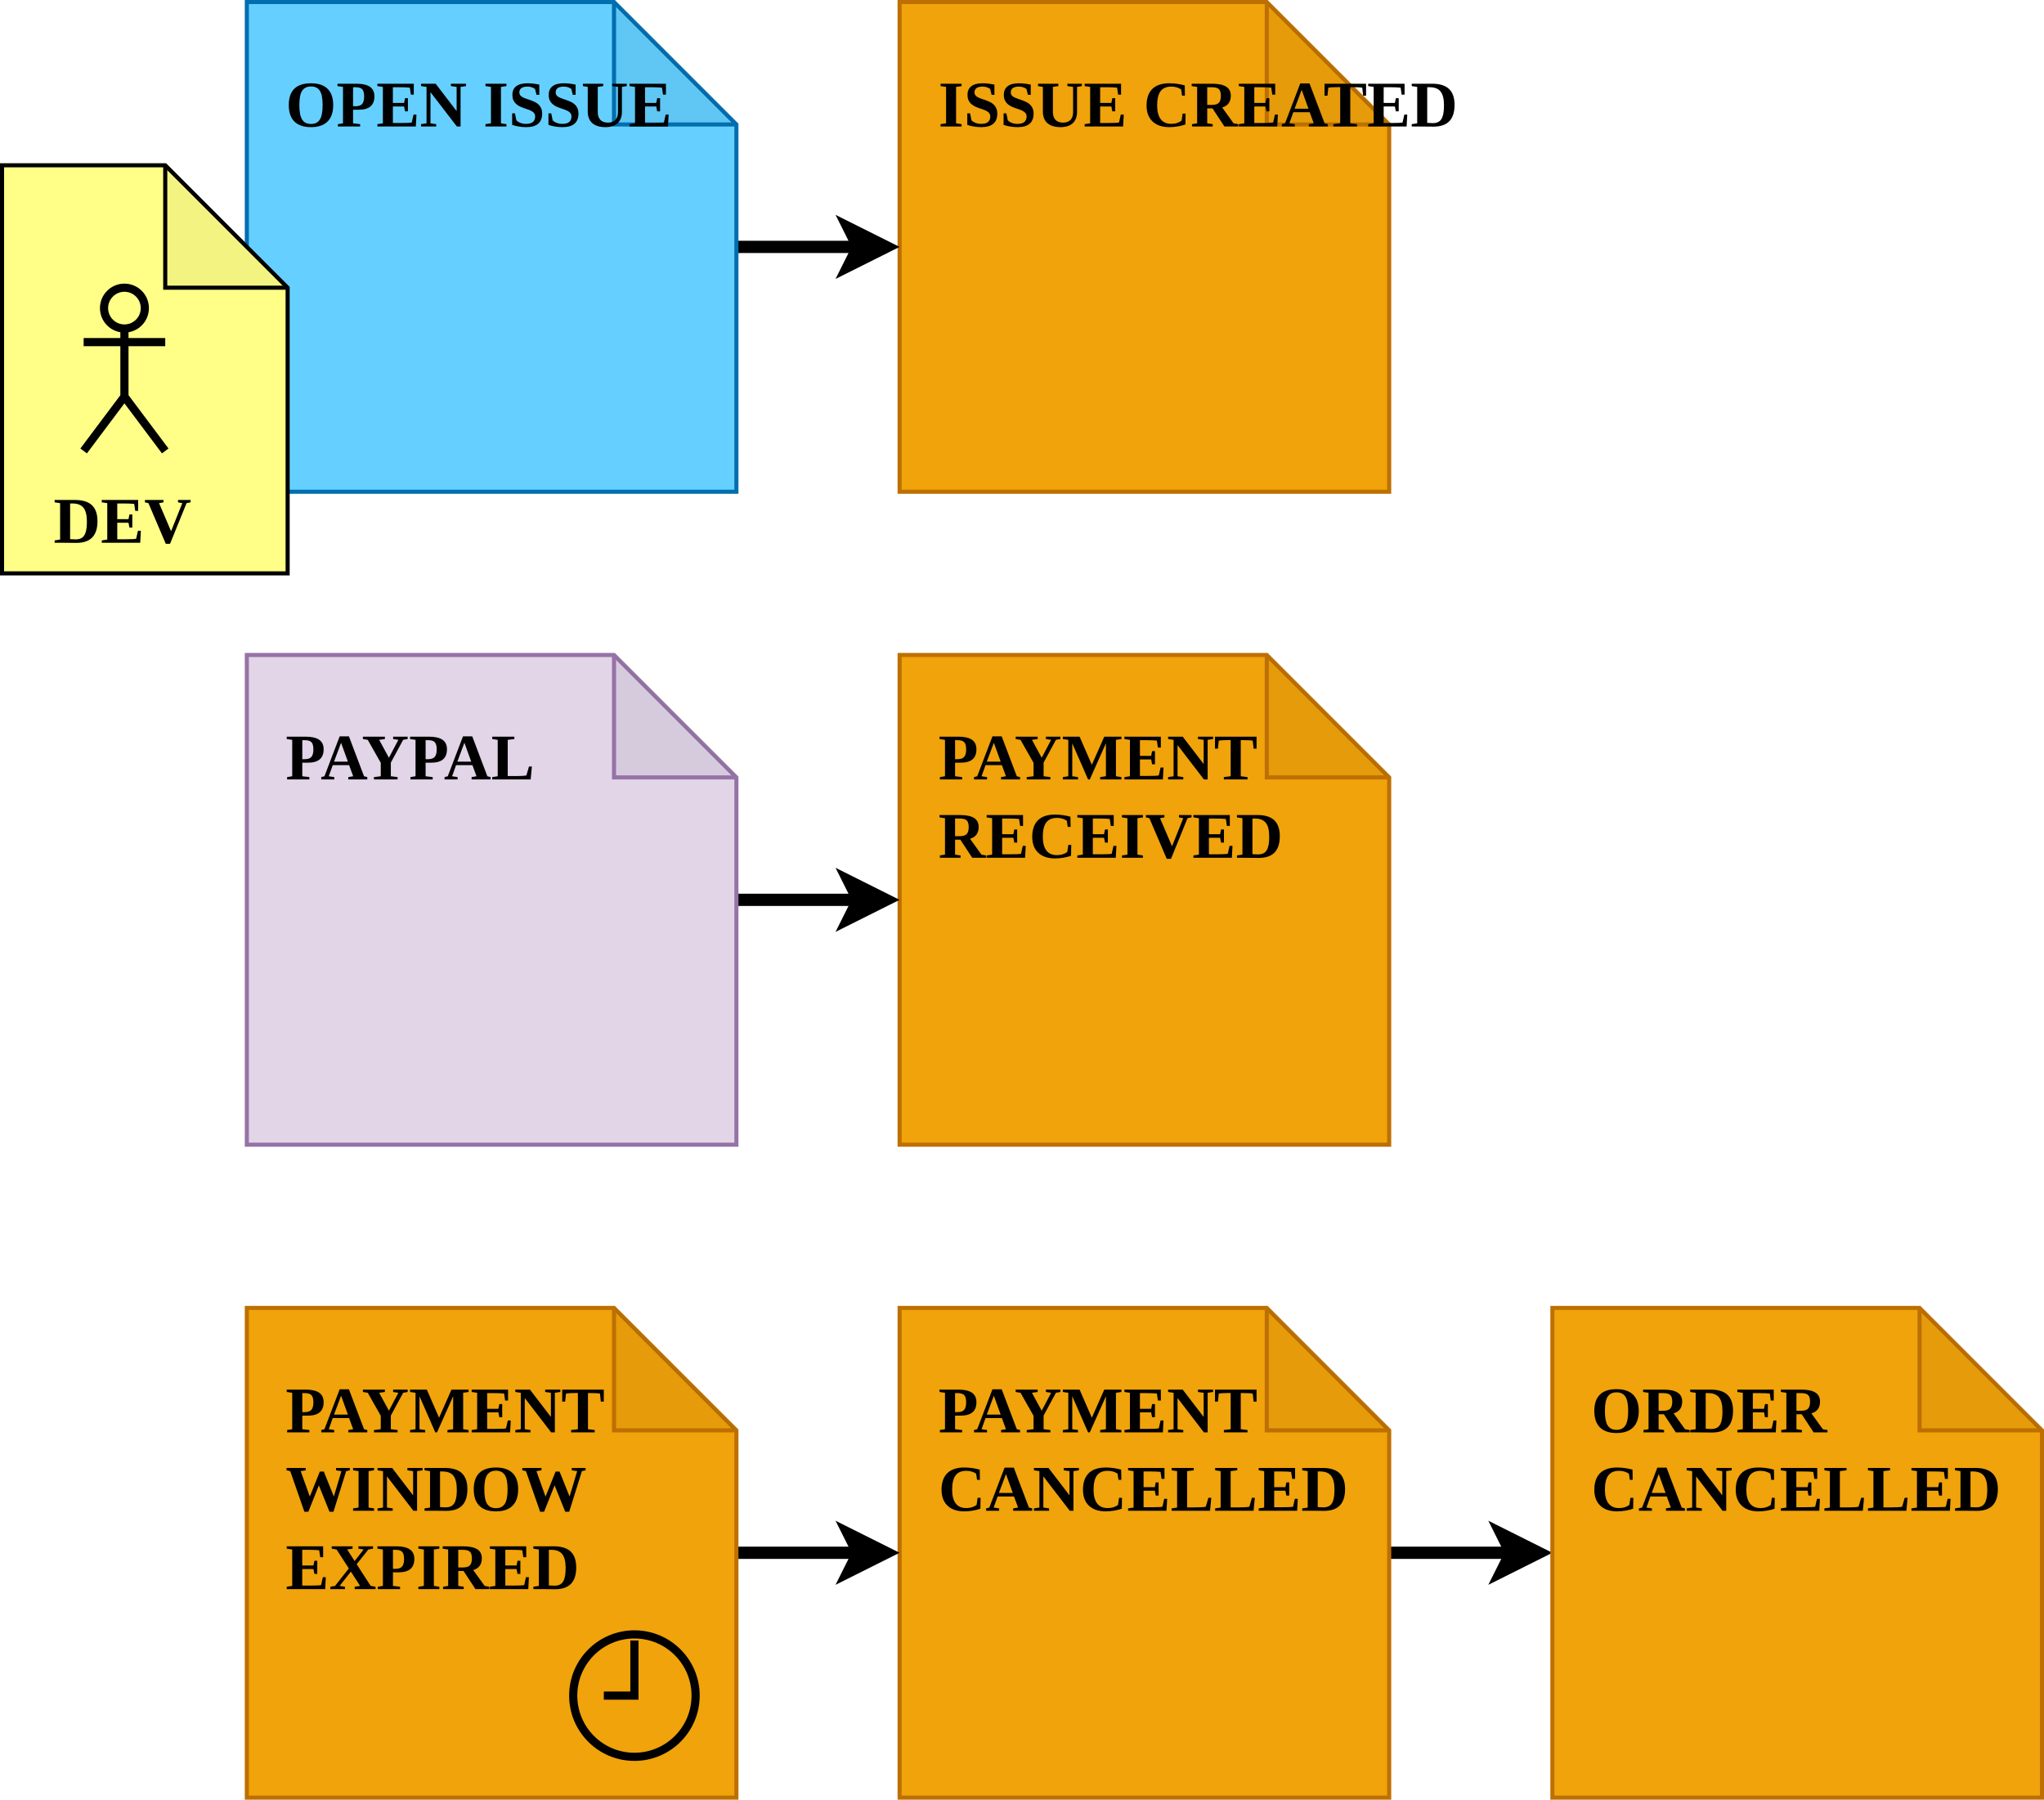
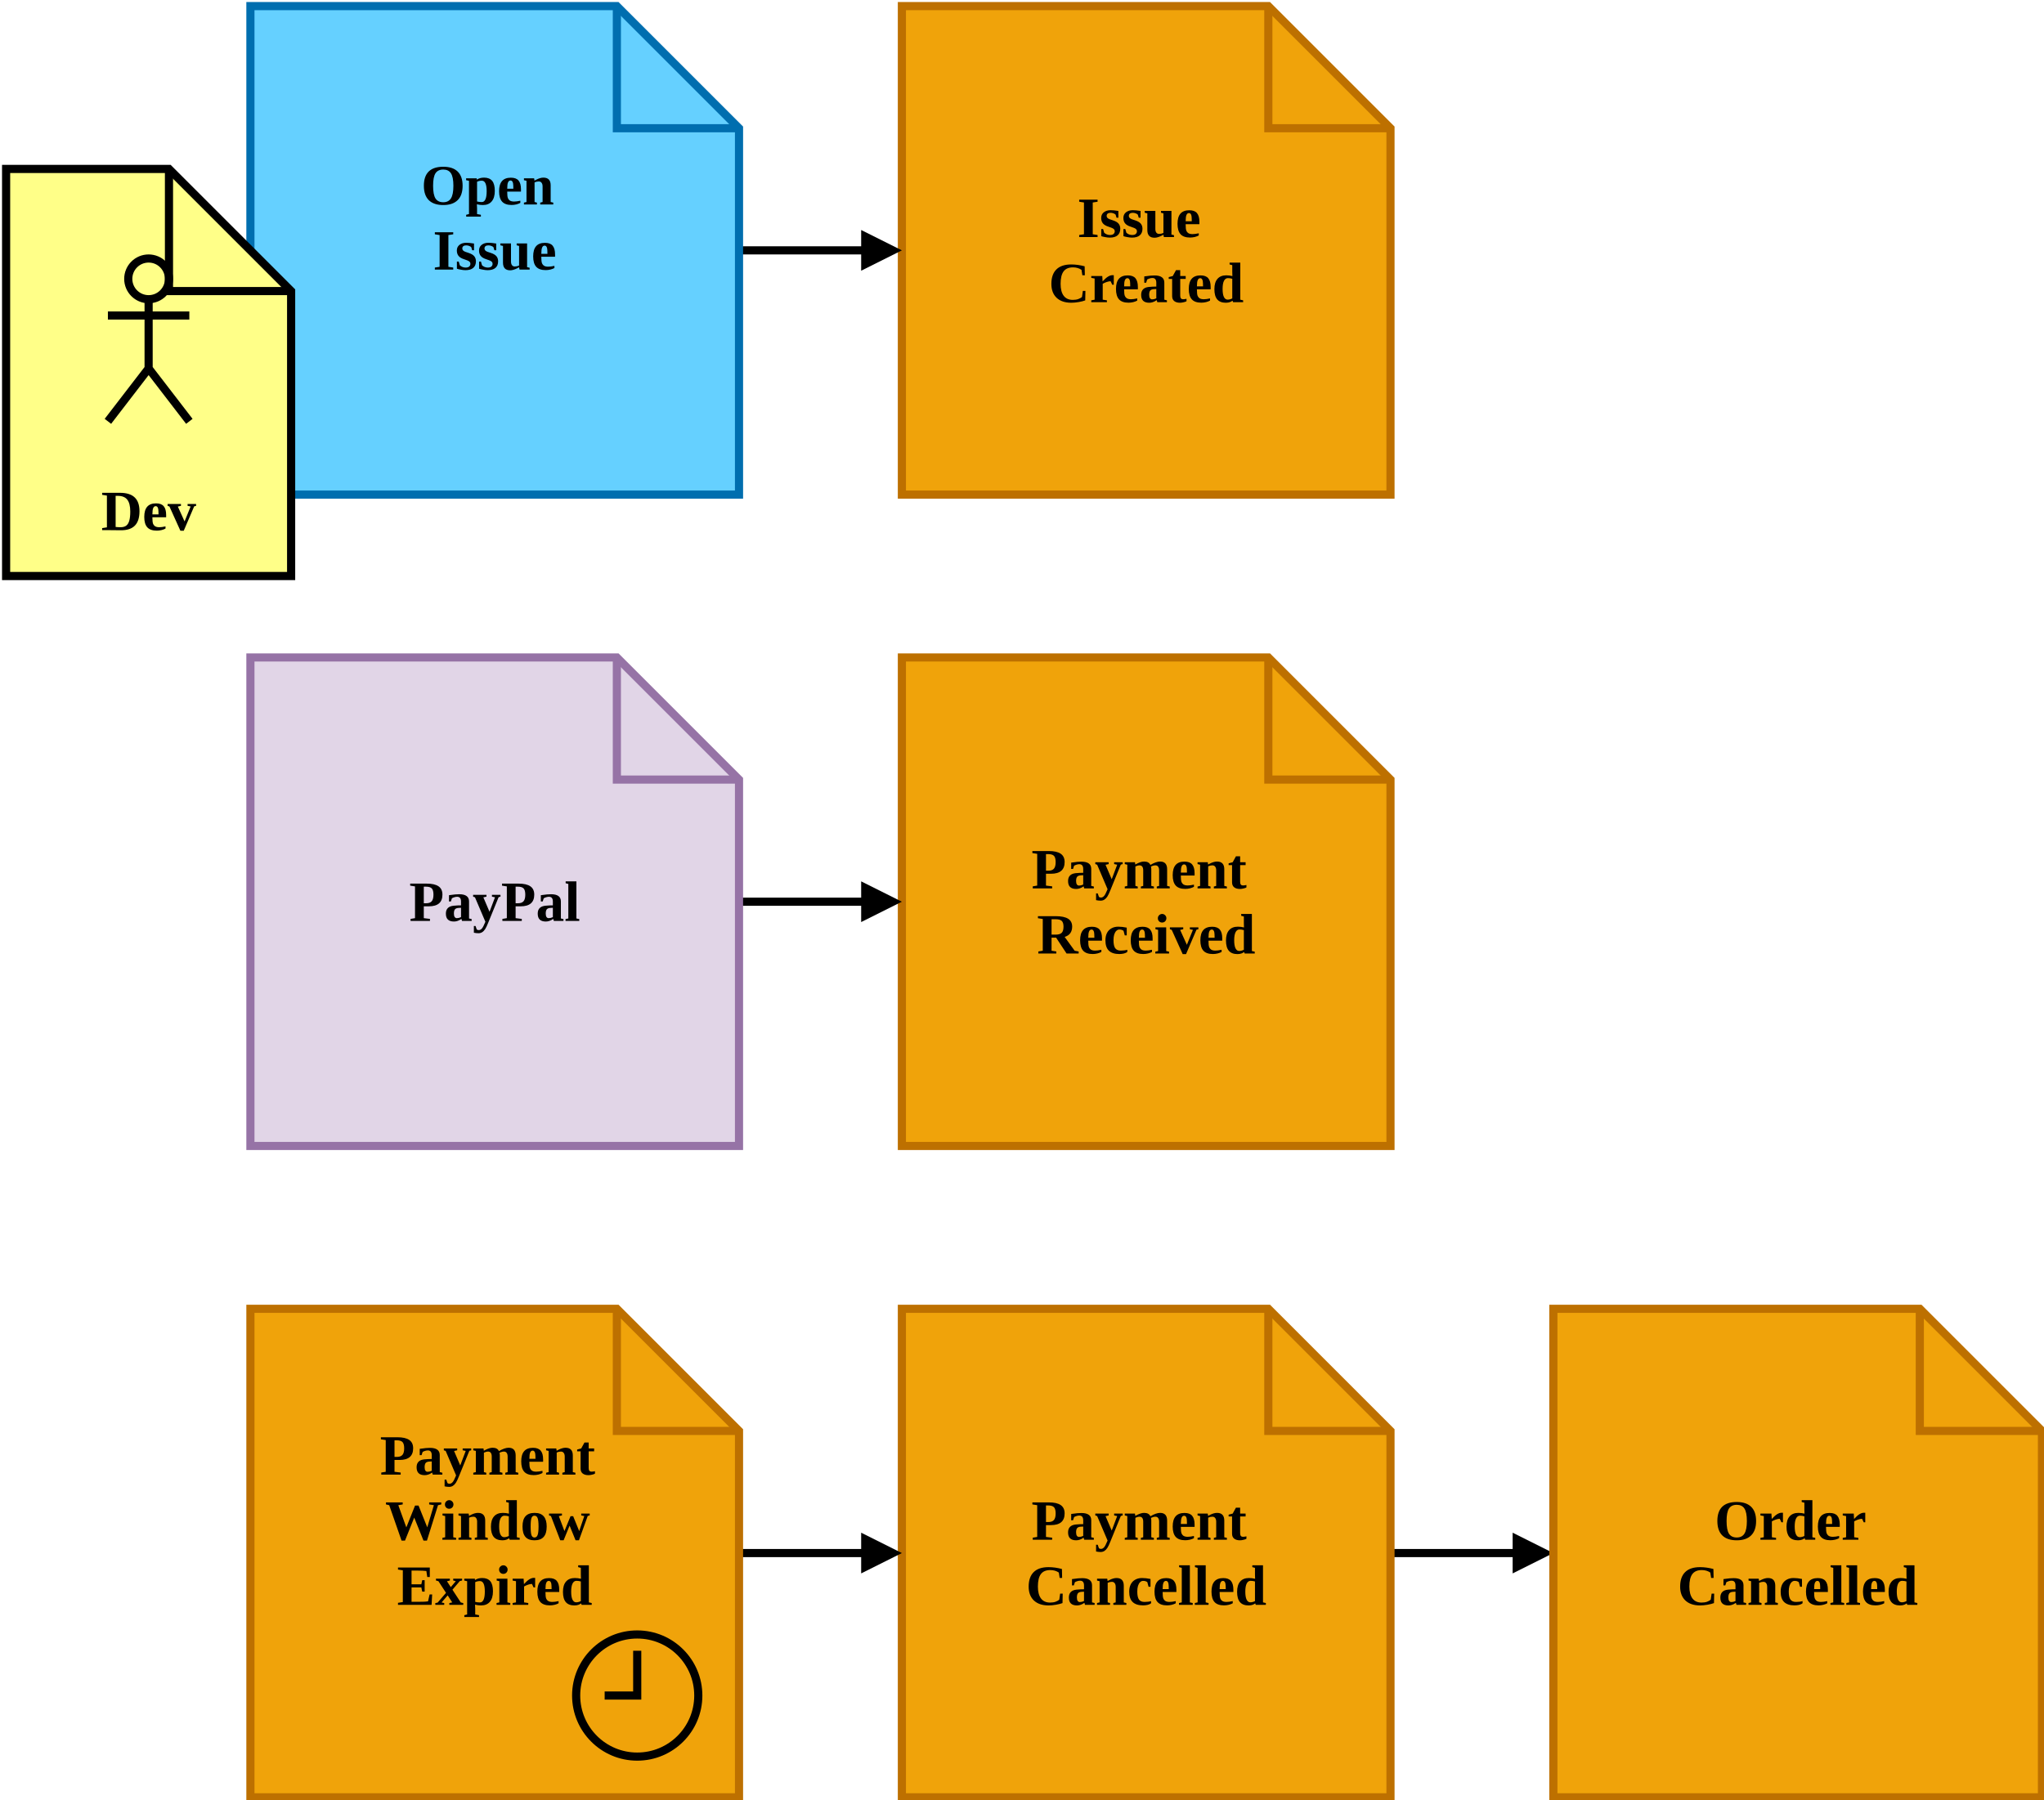
- <svg xmlns="http://www.w3.org/2000/svg" version="1.1" width="501px" height="441px" viewBox="-0.5 -0.5 501 441">
-   <defs />
+ <svg xmlns="http://www.w3.org/2000/svg" version="1.1" width="502px" height="442px" viewBox="-0.5 -0.5 502 442">
  <g>
-     <g>
-       <path d="M 220 0 L 310 0 L 340 30 L 340 120 L 220 120 L 220 0 Z" fill="#f0a30a" stroke="#bd7000" stroke-miterlimit="10" pointer-events="all" style="fill: light-dark(rgb(240, 163, 10), rgb(154, 88, 0)); stroke: light-dark(rgb(189, 112, 0), rgb(193, 127, 31));" />
-       <path d="M 310 0 L 310 30 L 340 30 Z" fill-opacity="0.05" fill="currentColor" stroke="none" pointer-events="all" />
-       <path d="M 310 0 L 310 30 L 340 30" fill="none" stroke="#bd7000" stroke-miterlimit="10" pointer-events="all" style="stroke: light-dark(rgb(189, 112, 0), rgb(193, 127, 31));" />
-     </g>
-     <g>
-       <g transform="translate(-0.5 -0.5)">
-         <text x="230" y="31" font-size="16px" font-weight="bold" fill="currentColor" font-family="inherit">ISSUE CREATED</text>
-       </g>
-     </g>
-     <g>
-       <path d="M 180 60 L 209.9 60" fill="none" stroke="currentColor" stroke-width="3" stroke-miterlimit="10" pointer-events="stroke" />
-       <path d="M 216.65 60 L 207.65 64.5 L 209.9 60 L 207.65 55.5 Z" fill="currentColor" stroke="currentColor" stroke-width="3" stroke-miterlimit="10" pointer-events="all" />
-     </g>
-     <g>
-       <path d="M 60 0 L 150 0 L 180 30 L 180 120 L 60 120 L 60 0 Z" fill="#65d0ff" stroke="#006eaf" stroke-miterlimit="10" pointer-events="all" style="fill: light-dark(rgb(101, 208, 255), rgb(0, 91, 131)); stroke: light-dark(rgb(0, 110, 175), rgb(81, 175, 231));" />
-       <path d="M 150 0 L 150 30 L 180 30 Z" fill-opacity="0.05" fill="currentColor" stroke="none" pointer-events="all" />
-       <path d="M 150 0 L 150 30 L 180 30" fill="none" stroke="#006eaf" stroke-miterlimit="10" pointer-events="all" style="stroke: light-dark(rgb(0, 110, 175), rgb(81, 175, 231));" />
-     </g>
-     <g>
-       <g transform="translate(-0.5 -0.5)">
-         <text x="70" y="31" font-size="16px" font-weight="bold" fill="currentColor" font-family="inherit">OPEN ISSUE</text>
-       </g>
-     </g>
-     <g>
-       <path d="M 0 40 L 40 40 L 70 70 L 70 140 L 0 140 L 0 40 Z" fill="#ffff88" stroke="currentColor" stroke-miterlimit="10" pointer-events="all" style="fill: light-dark(rgb(255, 255, 136), rgb(33, 33, 0));" />
-       <path d="M 40 40 L 40 70 L 70 70 Z" fill-opacity="0.05" fill="currentColor" stroke="none" pointer-events="all" />
-       <path d="M 40 40 L 40 70 L 70 70" fill="none" stroke="currentColor" stroke-miterlimit="10" pointer-events="all" />
-     </g>
-     <g>
-       <ellipse cx="30" cy="75" rx="5" ry="5" fill="none" stroke="currentColor" stroke-width="2" pointer-events="all" />
-       <path d="M 30 80 L 30 96.67 M 30 83.33 L 20 83.33 M 30 83.33 L 40 83.33 M 30 96.67 L 20 110 M 30 96.67 L 40 110" fill="none" stroke="currentColor" stroke-width="2" stroke-miterlimit="10" pointer-events="all" />
-     </g>
-     <g>
-       <g transform="translate(-0.5 -0.5)">
-         <text x="30" y="133" font-size="16px" text-anchor="middle" font-weight="bold" fill="currentColor" font-family="inherit">DEV</text>
-       </g>
-     </g>
-     <g>
-       <path d="M 220 160 L 310 160 L 340 190 L 340 280 L 220 280 L 220 160 Z" fill="#f0a30a" stroke="#bd7000" stroke-miterlimit="10" pointer-events="all" style="fill: light-dark(rgb(240, 163, 10), rgb(154, 88, 0)); stroke: light-dark(rgb(189, 112, 0), rgb(193, 127, 31));" />
-       <path d="M 310 160 L 310 190 L 340 190 Z" fill-opacity="0.05" fill="currentColor" stroke="none" pointer-events="all" />
-       <path d="M 310 160 L 310 190 L 340 190" fill="none" stroke="#bd7000" stroke-miterlimit="10" pointer-events="all" style="stroke: light-dark(rgb(189, 112, 0), rgb(193, 127, 31));" />
-     </g>
-     <g>
-       <g transform="translate(-0.5 -0.5)">
-         <text x="230" y="191" font-size="16px" font-weight="bold" fill="currentColor" font-family="inherit">
-           <tspan x="230" dy="0">PAYMENT</tspan>
-           <tspan x="230" dy="1.2em">RECEIVED</tspan>
-         </text>
-       </g>
-     </g>
-     <g>
-       <path d="M 180 220 L 209.9 220" fill="none" stroke="currentColor" stroke-width="3" stroke-miterlimit="10" pointer-events="stroke" />
-       <path d="M 216.65 220 L 207.65 224.5 L 209.9 220 L 207.65 215.5 Z" fill="currentColor" stroke="currentColor" stroke-width="3" stroke-miterlimit="10" pointer-events="all" />
-     </g>
-     <g>
-       <path d="M 60 160 L 150 160 L 180 190 L 180 280 L 60 280 L 60 160 Z" fill="#e1d5e7" stroke="#9673a6" stroke-miterlimit="10" pointer-events="all" style="fill: light-dark(rgb(225, 213, 231), rgb(57, 47, 63)); stroke: light-dark(rgb(150, 115, 166), rgb(149, 119, 163));" />
-       <path d="M 150 160 L 150 190 L 180 190 Z" fill-opacity="0.05" fill="currentColor" stroke="none" pointer-events="all" />
-       <path d="M 150 160 L 150 190 L 180 190" fill="none" stroke="#9673a6" stroke-miterlimit="10" pointer-events="all" style="stroke: light-dark(rgb(150, 115, 166), rgb(149, 119, 163));" />
-     </g>
-     <g>
-       <g transform="translate(-0.5 -0.5)">
-         <text x="70" y="191" font-size="16px" font-weight="bold" fill="currentColor" font-family="inherit">PAYPAL</text>
-       </g>
-     </g>
-     <g>
-       <path d="M 340 380 L 369.9 380" fill="none" stroke="currentColor" stroke-width="3" stroke-miterlimit="10" pointer-events="stroke" />
-       <path d="M 376.65 380 L 367.65 384.5 L 369.9 380 L 367.65 375.5 Z" fill="currentColor" stroke="currentColor" stroke-width="3" stroke-miterlimit="10" pointer-events="all" />
-     </g>
-     <g>
-       <path d="M 220 320 L 310 320 L 340 350 L 340 440 L 220 440 L 220 320 Z" fill="#f0a30a" stroke="#bd7000" stroke-miterlimit="10" pointer-events="all" style="fill: light-dark(rgb(240, 163, 10), rgb(154, 88, 0)); stroke: light-dark(rgb(189, 112, 0), rgb(193, 127, 31));" />
-       <path d="M 310 320 L 310 350 L 340 350 Z" fill-opacity="0.05" fill="currentColor" stroke="none" pointer-events="all" />
-       <path d="M 310 320 L 310 350 L 340 350" fill="none" stroke="#bd7000" stroke-miterlimit="10" pointer-events="all" style="stroke: light-dark(rgb(189, 112, 0), rgb(193, 127, 31));" />
-     </g>
-     <g>
-       <g transform="translate(-0.5 -0.5)">
-         <text x="230" y="351" font-size="16px" font-weight="bold" fill="currentColor" font-family="inherit">
-           <tspan x="230" dy="0">PAYMENT</tspan>
-           <tspan x="230" dy="1.2em">CANCELLED</tspan>
-         </text>
-       </g>
-     </g>
-     <g>
-       <path d="M 180 380 L 209.9 380" fill="none" stroke="currentColor" stroke-width="3" stroke-miterlimit="10" pointer-events="stroke" />
-       <path d="M 216.65 380 L 207.65 384.5 L 209.9 380 L 207.65 375.5 Z" fill="currentColor" stroke="currentColor" stroke-width="3" stroke-miterlimit="10" pointer-events="all" />
-     </g>
-     <g>
-       <path d="M 60 320 L 150 320 L 180 350 L 180 440 L 60 440 L 60 320 Z" fill="#f0a30a" stroke="#bd7000" stroke-miterlimit="10" pointer-events="all" style="fill: light-dark(rgb(240, 163, 10), rgb(154, 88, 0)); stroke: light-dark(rgb(189, 112, 0), rgb(193, 127, 31));" />
-       <path d="M 150 320 L 150 350 L 180 350 Z" fill-opacity="0.05" fill="currentColor" stroke="none" pointer-events="all" />
-       <path d="M 150 320 L 150 350 L 180 350" fill="none" stroke="#bd7000" stroke-miterlimit="10" pointer-events="all" style="stroke: light-dark(rgb(189, 112, 0), rgb(193, 127, 31));" />
-     </g>
-     <g>
-       <g transform="translate(-0.5 -0.5)">
-         <text x="70" y="351" font-size="16px" font-weight="bold" fill="currentColor" font-family="inherit">
-           <tspan x="70" dy="0">PAYMENT</tspan>
-           <tspan x="70" dy="1.2em">WINDOW</tspan>
-           <tspan x="70" dy="1.2em">EXPIRED</tspan>
-         </text>
-       </g>
-     </g>
-     <g>
-       <ellipse cx="155" cy="415" rx="15" ry="15" fill="none" stroke="currentColor" stroke-width="2" pointer-events="all" />
-       <path d="M 155 401.5 L 155 415 L 147.5 415" fill="none" stroke="currentColor" stroke-width="2" stroke-miterlimit="10" pointer-events="all" />
-     </g>
-     <g>
-       <path d="M 380 320 L 470 320 L 500 350 L 500 440 L 380 440 L 380 320 Z" fill="#f0a30a" stroke="#bd7000" stroke-miterlimit="10" pointer-events="all" style="fill: light-dark(rgb(240, 163, 10), rgb(154, 88, 0)); stroke: light-dark(rgb(189, 112, 0), rgb(193, 127, 31));" />
-       <path d="M 470 320 L 470 350 L 500 350 Z" fill-opacity="0.05" fill="currentColor" stroke="none" pointer-events="all" />
-       <path d="M 470 320 L 470 350 L 500 350" fill="none" stroke="#bd7000" stroke-miterlimit="10" pointer-events="all" style="stroke: light-dark(rgb(189, 112, 0), rgb(193, 127, 31));" />
-     </g>
-     <g>
-       <g transform="translate(-0.5 -0.5)">
-         <text x="390" y="351" font-size="16px" font-weight="bold" fill="currentColor" font-family="inherit">
-           <tspan x="390" dy="0">ORDER</tspan>
-           <tspan x="390" dy="1.2em">CANCELLED</tspan>
-         </text>
-       </g>
-     </g>
+     <path d="M 221 1 L 311 1 L 341 31 L 341 121 L 221 121 Z" fill="#f0a30a" stroke="#bd7000" stroke-width="2" style="fill: light-dark(rgb(240, 163, 10), rgb(154, 88, 0)); stroke: light-dark(rgb(189, 112, 0), rgb(193, 127, 31));" />
+     <path d="M 311 1 L 311 31 L 341 31" fill="none" stroke="#bd7000" stroke-width="2" style="stroke: light-dark(rgb(189, 112, 0), rgb(193, 127, 31));" />
+     <text x="281" y="61" text-anchor="middle" dominant-baseline="central" font-size="14" font-family="inherit" font-weight="bold" fill="currentColor">
+       <tspan x="281" dy="-8">Issue</tspan>
+       <tspan x="281" dy="16">Created</tspan>
+     </text>
+     <path d="M 181 61 L 212 61" fill="none" stroke="currentColor" stroke-width="2" />
+     <path d="M 221 61 L 211 66 L 211 56 Z" fill="currentColor" stroke="none" />
+     <path d="M 61 1 L 151 1 L 181 31 L 181 121 L 61 121 Z" fill="#65d0ff" stroke="#006eaf" stroke-width="2" style="fill: light-dark(rgb(101, 208, 255), rgb(0, 91, 131)); stroke: light-dark(rgb(0, 110, 175), rgb(81, 175, 231));" />
+     <path d="M 151 1 L 151 31 L 181 31" fill="none" stroke="#006eaf" stroke-width="2" style="stroke: light-dark(rgb(0, 110, 175), rgb(81, 175, 231));" />
+     <text x="121" y="53" text-anchor="middle" dominant-baseline="central" font-size="14" font-family="inherit" font-weight="bold" fill="currentColor">
+       <tspan x="121" dy="-8">Open</tspan>
+       <tspan x="121" dy="16">Issue</tspan>
+     </text>
+     <path d="M 1 41 L 41 41 L 71 71 L 71 141 L 1 141 Z" fill="#ffff88" stroke="currentColor" stroke-width="2" style="fill: light-dark(rgb(255, 255, 136), rgb(33, 33, 0));" />
+     <path d="M 41 41 L 41 71 L 71 71" fill="none" stroke="currentColor" stroke-width="2" />
+     <circle cx="36" cy="68" r="5" fill="none" stroke="currentColor" stroke-width="2" />
+     <path d="M 36 73 L 36 90 M 26 77 L 46 77 M 36 90 L 26 103 M 36 90 L 46 103" fill="none" stroke="currentColor" stroke-width="2" />
+     <text x="36" y="125" text-anchor="middle" dominant-baseline="central" font-size="14" font-family="inherit" font-weight="bold" fill="currentColor">Dev</text>
+     <path d="M 221 161 L 311 161 L 341 191 L 341 281 L 221 281 Z" fill="#f0a30a" stroke="#bd7000" stroke-width="2" style="fill: light-dark(rgb(240, 163, 10), rgb(154, 88, 0)); stroke: light-dark(rgb(189, 112, 0), rgb(193, 127, 31));" />
+     <path d="M 311 161 L 311 191 L 341 191" fill="none" stroke="#bd7000" stroke-width="2" style="stroke: light-dark(rgb(189, 112, 0), rgb(193, 127, 31));" />
+     <text x="281" y="221" text-anchor="middle" dominant-baseline="central" font-size="14" font-family="inherit" font-weight="bold" fill="currentColor">
+       <tspan x="281" dy="-8">Payment</tspan>
+       <tspan x="281" dy="16">Received</tspan>
+     </text>
+     <path d="M 181 221 L 212 221" fill="none" stroke="currentColor" stroke-width="2" />
+     <path d="M 221 221 L 211 226 L 211 216 Z" fill="currentColor" stroke="none" />
+     <path d="M 61 161 L 151 161 L 181 191 L 181 281 L 61 281 Z" fill="#e1d5e7" stroke="#9673a6" stroke-width="2" style="fill: light-dark(rgb(225, 213, 231), rgb(57, 47, 63)); stroke: light-dark(rgb(150, 115, 166), rgb(149, 119, 163));" />
+     <path d="M 151 161 L 151 191 L 181 191" fill="none" stroke="#9673a6" stroke-width="2" style="stroke: light-dark(rgb(150, 115, 166), rgb(149, 119, 163));" />
+     <text x="121" y="221" text-anchor="middle" dominant-baseline="central" font-size="14" font-family="inherit" font-weight="bold" fill="currentColor">PayPal</text>
+     <path d="M 341 381 L 372 381" fill="none" stroke="currentColor" stroke-width="2" />
+     <path d="M 381 381 L 371 386 L 371 376 Z" fill="currentColor" stroke="none" />
+     <path d="M 221 321 L 311 321 L 341 351 L 341 441 L 221 441 Z" fill="#f0a30a" stroke="#bd7000" stroke-width="2" style="fill: light-dark(rgb(240, 163, 10), rgb(154, 88, 0)); stroke: light-dark(rgb(189, 112, 0), rgb(193, 127, 31));" />
+     <path d="M 311 321 L 311 351 L 341 351" fill="none" stroke="#bd7000" stroke-width="2" style="stroke: light-dark(rgb(189, 112, 0), rgb(193, 127, 31));" />
+     <text x="281" y="381" text-anchor="middle" dominant-baseline="central" font-size="14" font-family="inherit" font-weight="bold" fill="currentColor">
+       <tspan x="281" dy="-8">Payment</tspan>
+       <tspan x="281" dy="16">Cancelled</tspan>
+     </text>
+     <path d="M 181 381 L 212 381" fill="none" stroke="currentColor" stroke-width="2" />
+     <path d="M 221 381 L 211 386 L 211 376 Z" fill="currentColor" stroke="none" />
+     <path d="M 61 321 L 151 321 L 181 351 L 181 441 L 61 441 Z" fill="#f0a30a" stroke="#bd7000" stroke-width="2" style="fill: light-dark(rgb(240, 163, 10), rgb(154, 88, 0)); stroke: light-dark(rgb(189, 112, 0), rgb(193, 127, 31));" />
+     <path d="M 151 321 L 151 351 L 181 351" fill="none" stroke="#bd7000" stroke-width="2" style="stroke: light-dark(rgb(189, 112, 0), rgb(193, 127, 31));" />
+     <text x="121" y="373" text-anchor="middle" dominant-baseline="central" font-size="14" font-family="inherit" font-weight="bold" fill="currentColor">
+       <tspan x="121" dy="-16">Payment</tspan>
+       <tspan x="121" dy="16">Window</tspan>
+       <tspan x="121" dy="16">Expired</tspan>
+     </text>
+     <circle cx="156" cy="416" r="15" fill="none" stroke="currentColor" stroke-width="2" />
+     <path d="M 156 405 L 156 416 L 148 416" fill="none" stroke="currentColor" stroke-width="2" />
+     <path d="M 381 321 L 471 321 L 501 351 L 501 441 L 381 441 Z" fill="#f0a30a" stroke="#bd7000" stroke-width="2" style="fill: light-dark(rgb(240, 163, 10), rgb(154, 88, 0)); stroke: light-dark(rgb(189, 112, 0), rgb(193, 127, 31));" />
+     <path d="M 471 321 L 471 351 L 501 351" fill="none" stroke="#bd7000" stroke-width="2" style="stroke: light-dark(rgb(189, 112, 0), rgb(193, 127, 31));" />
+     <text x="441" y="381" text-anchor="middle" dominant-baseline="central" font-size="14" font-family="inherit" font-weight="bold" fill="currentColor">
+       <tspan x="441" dy="-8">Order</tspan>
+       <tspan x="441" dy="16">Cancelled</tspan>
+     </text>
  </g>
</svg>
